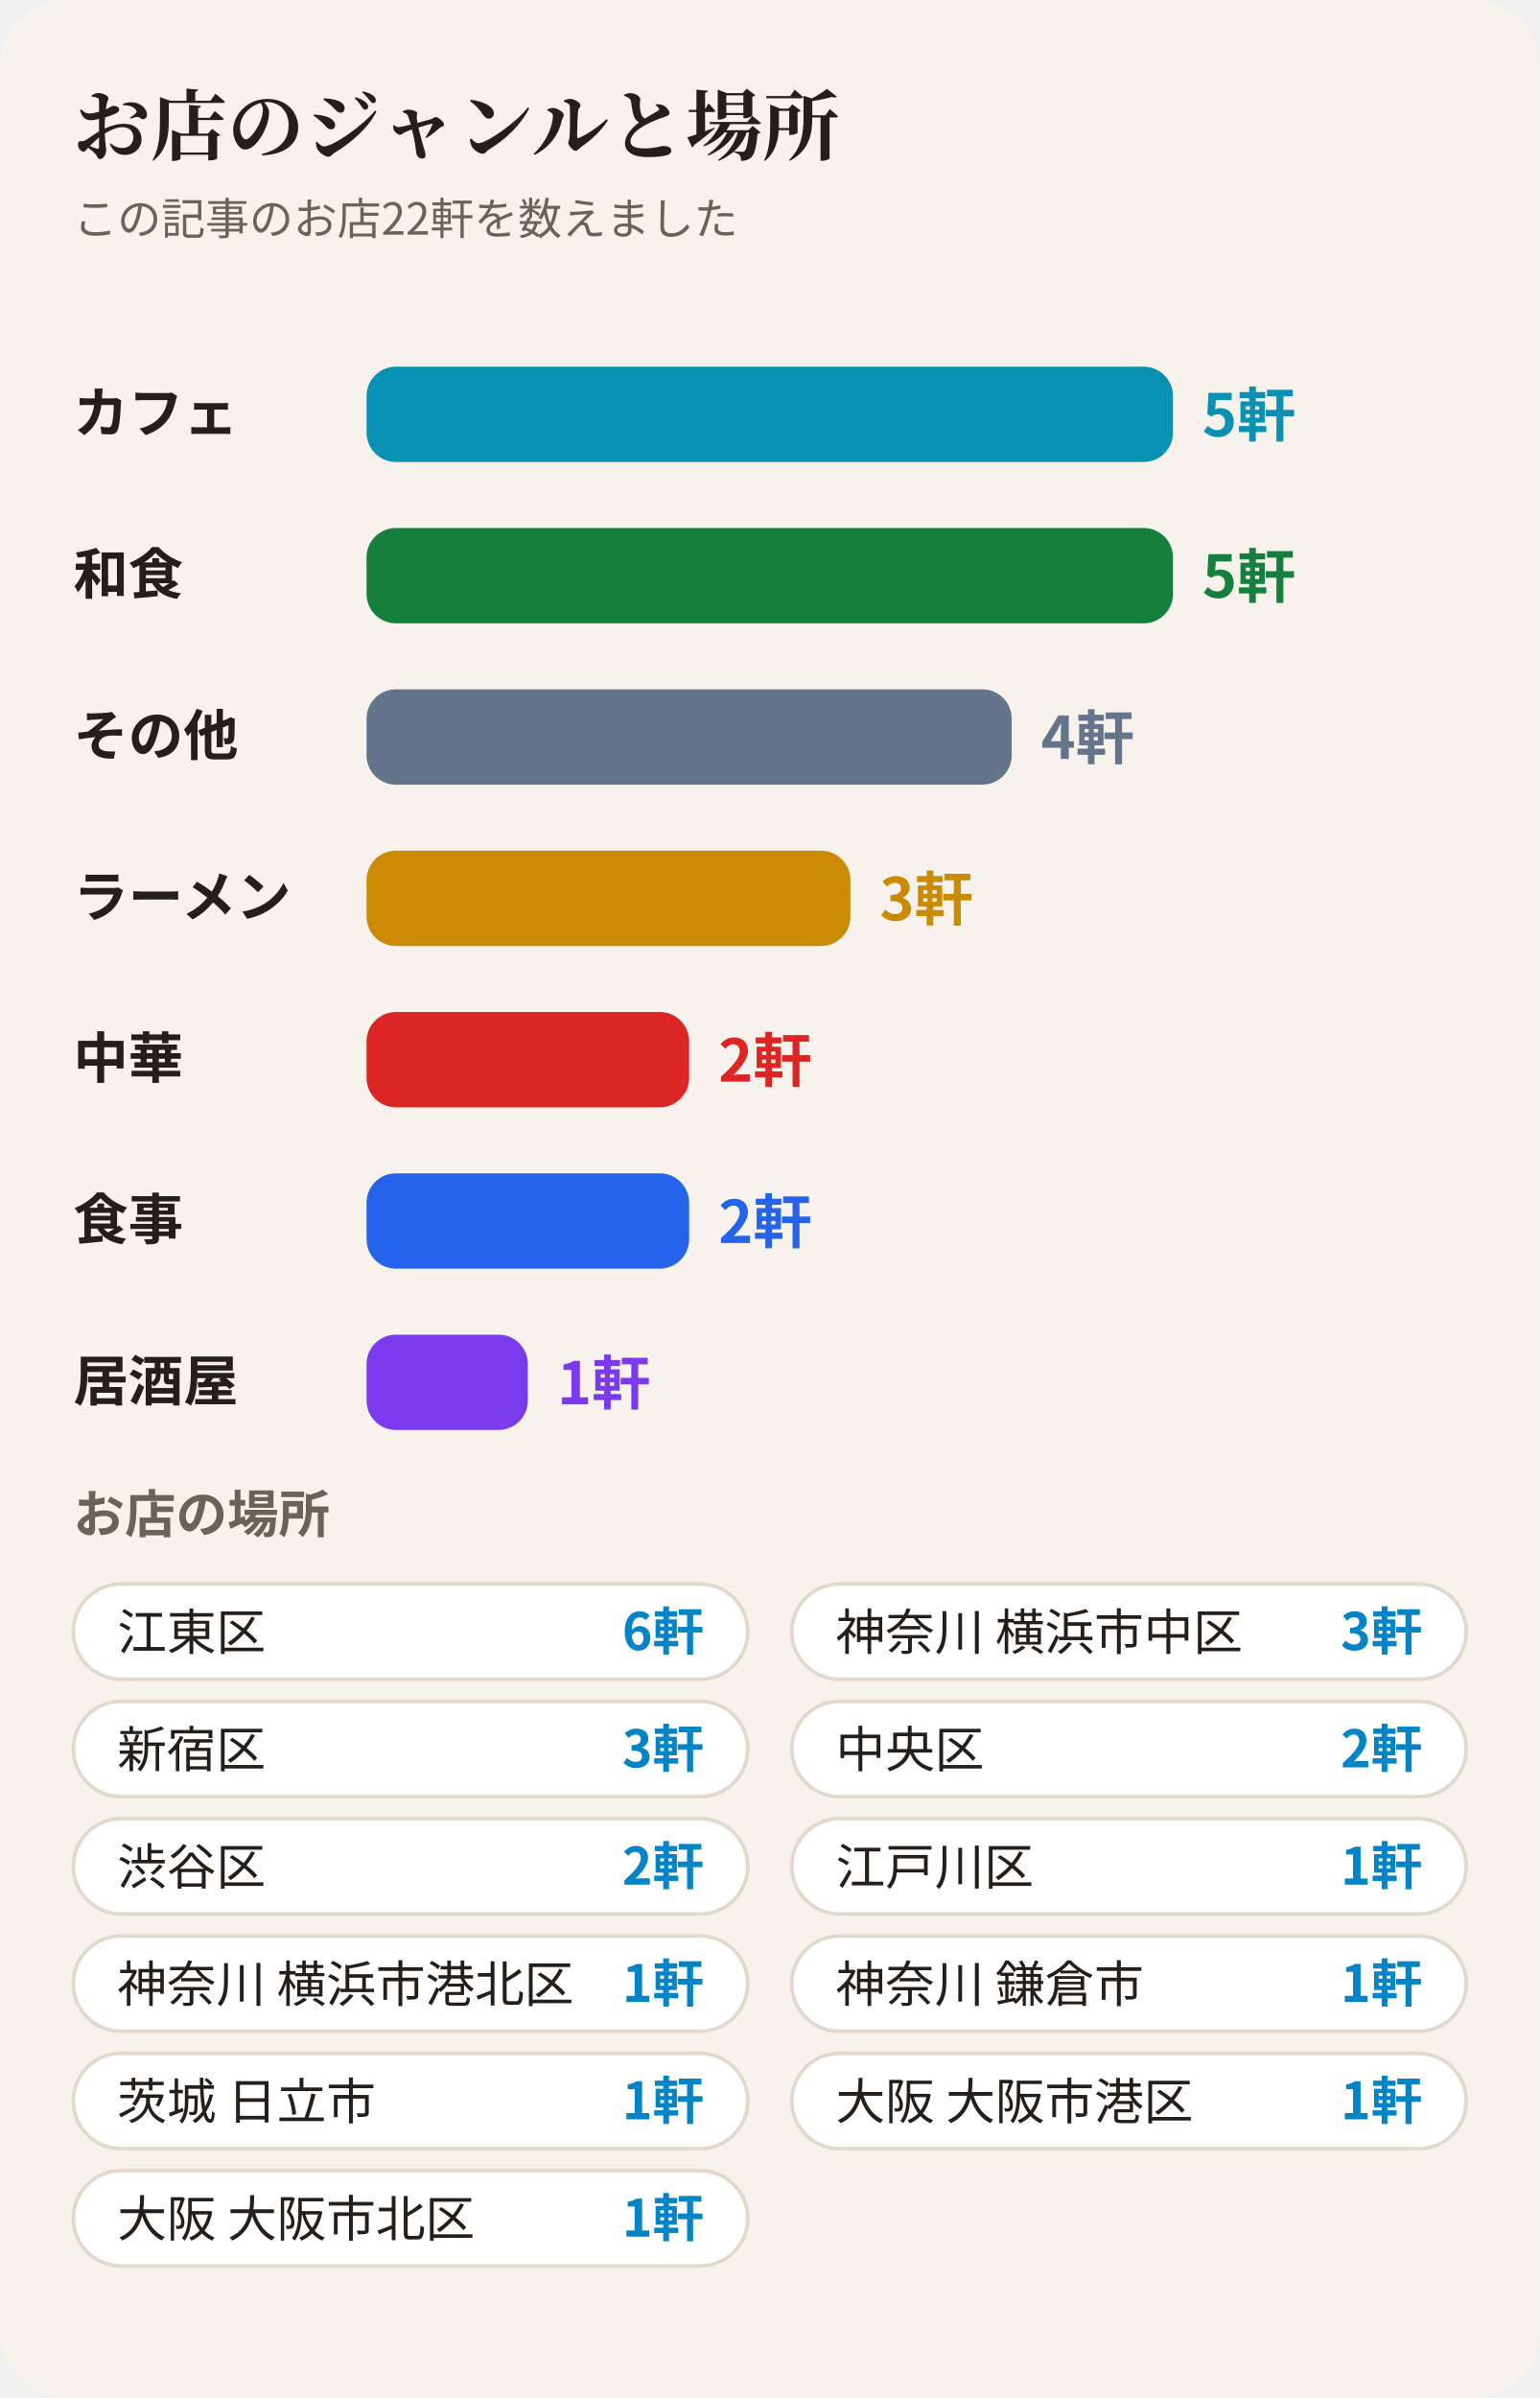
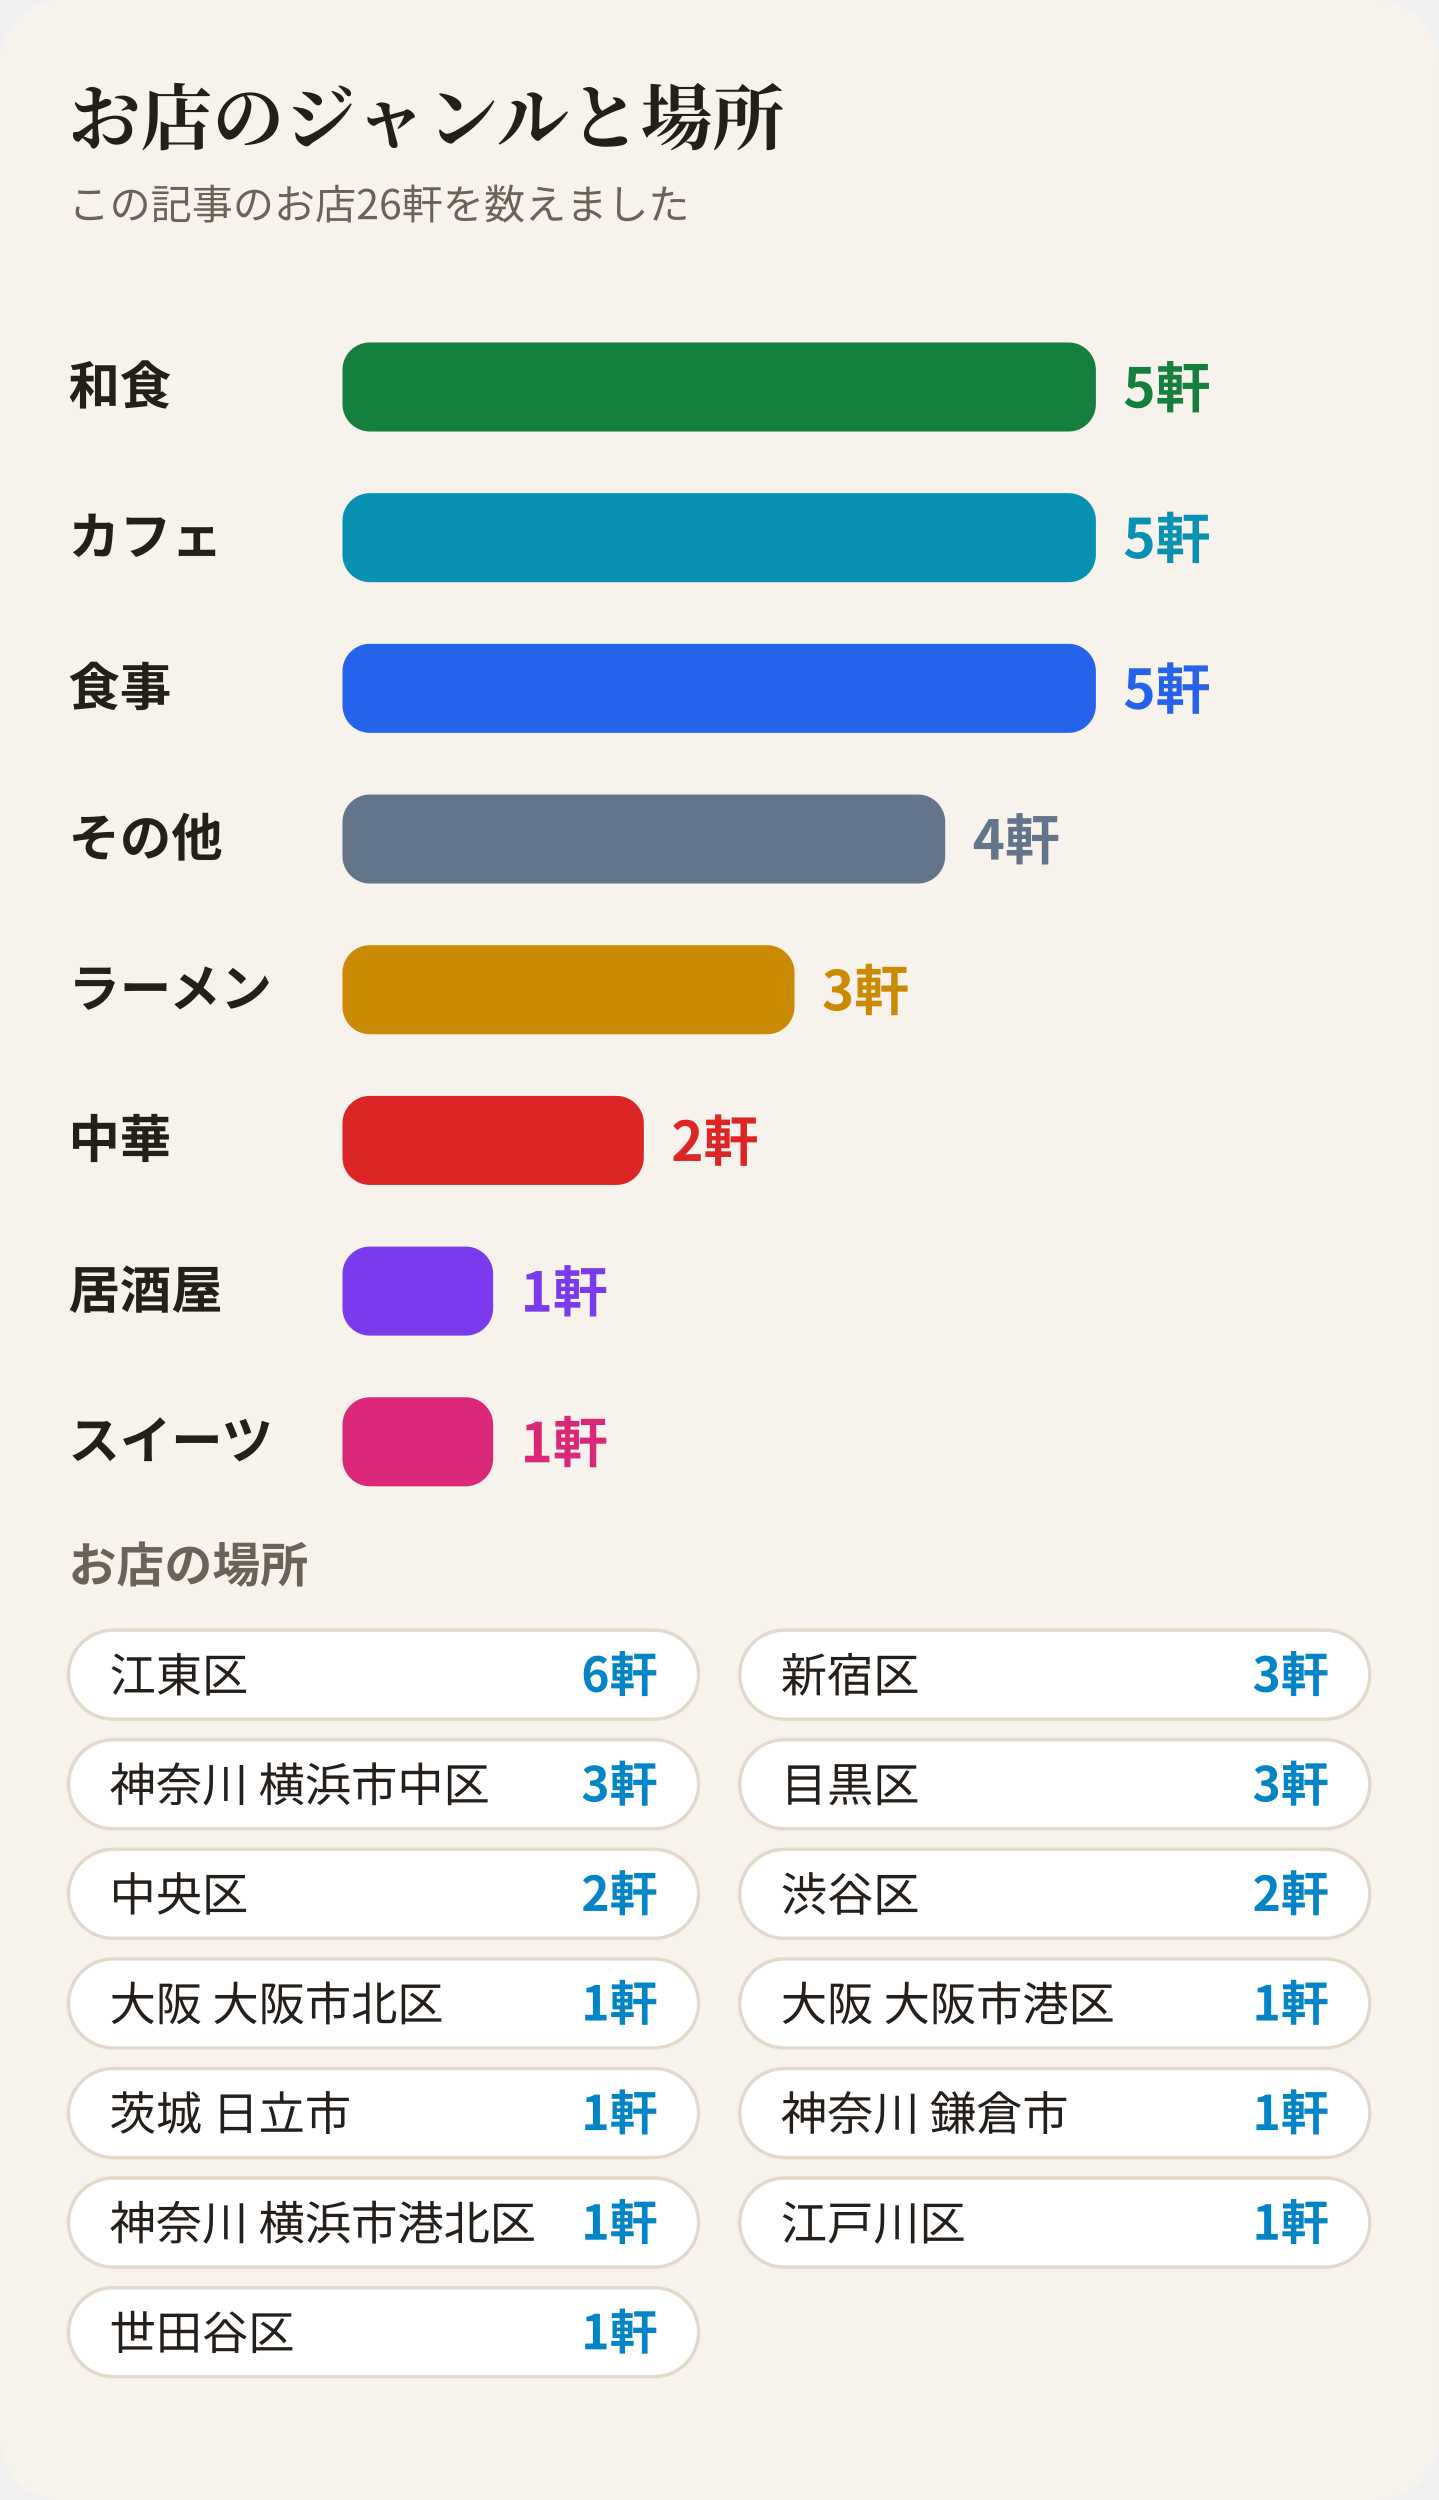
- <svg xmlns="http://www.w3.org/2000/svg" viewBox="0 0 420 654" width="420" height="654" font-family="'Hiragino Sans','Noto Sans CJK JP','Noto Sans JP',sans-serif">
-   <rect width="420" height="654" rx="18" fill="#F7F3EC" />
+ <svg xmlns="http://www.w3.org/2000/svg" viewBox="0 0 420 730" width="420" height="730" font-family="'Hiragino Sans','Noto Sans CJK JP','Noto Sans JP',sans-serif">
+   <rect width="420" height="730" rx="18" fill="#F7F3EC" />
  <text x="20" y="42" font-size="21" font-weight="800" fill="#241F1A" font-family="'Hiragino Mincho ProN','Noto Serif CJK JP','Noto Serif JP',serif">お店のジャンルと場所</text>
-   <text x="20" y="64" font-size="12" fill="#6B6258">この記事のお店22軒を数えました</text>
-   <text x="20" y="118" font-size="15" font-weight="700" fill="#241F1A">カフェ</text>
-   <rect x="100" y="100" width="220" height="26" rx="8" fill="#0891b2" />
-   <text x="328" y="119" font-size="16" font-weight="800" fill="#0891b2">5軒</text>
-   <text x="20" y="162" font-size="15" font-weight="700" fill="#241F1A">和食</text>
-   <rect x="100" y="144" width="220" height="26" rx="8" fill="#15803d" />
-   <text x="328" y="163" font-size="16" font-weight="800" fill="#15803d">5軒</text>
-   <text x="20" y="206" font-size="15" font-weight="700" fill="#241F1A">その他</text>
-   <rect x="100" y="188" width="176" height="26" rx="8" fill="#64748b" />
-   <text x="284" y="207" font-size="16" font-weight="800" fill="#64748b">4軒</text>
-   <text x="20" y="250" font-size="15" font-weight="700" fill="#241F1A">ラーメン</text>
-   <rect x="100" y="232" width="132" height="26" rx="8" fill="#ca8a04" />
-   <text x="240" y="251" font-size="16" font-weight="800" fill="#ca8a04">3軒</text>
-   <text x="20" y="294" font-size="15" font-weight="700" fill="#241F1A">中華</text>
-   <rect x="100" y="276" width="88" height="26" rx="8" fill="#dc2626" />
-   <text x="196" y="295" font-size="16" font-weight="800" fill="#dc2626">2軒</text>
-   <text x="20" y="338" font-size="15" font-weight="700" fill="#241F1A">食事</text>
-   <rect x="100" y="320" width="88" height="26" rx="8" fill="#2563eb" />
-   <text x="196" y="339" font-size="16" font-weight="800" fill="#2563eb">2軒</text>
+   <text x="20" y="64" font-size="12" fill="#6B6258">この記事のお店26軒を数えました</text>
+   <text x="20" y="118" font-size="15" font-weight="700" fill="#241F1A">和食</text>
+   <rect x="100" y="100" width="220" height="26" rx="8" fill="#15803d" />
+   <text x="328" y="119" font-size="16" font-weight="800" fill="#15803d">5軒</text>
+   <text x="20" y="162" font-size="15" font-weight="700" fill="#241F1A">カフェ</text>
+   <rect x="100" y="144" width="220" height="26" rx="8" fill="#0891b2" />
+   <text x="328" y="163" font-size="16" font-weight="800" fill="#0891b2">5軒</text>
+   <text x="20" y="206" font-size="15" font-weight="700" fill="#241F1A">食事</text>
+   <rect x="100" y="188" width="220" height="26" rx="8" fill="#2563eb" />
+   <text x="328" y="207" font-size="16" font-weight="800" fill="#2563eb">5軒</text>
+   <text x="20" y="250" font-size="15" font-weight="700" fill="#241F1A">その他</text>
+   <rect x="100" y="232" width="176" height="26" rx="8" fill="#64748b" />
+   <text x="284" y="251" font-size="16" font-weight="800" fill="#64748b">4軒</text>
+   <text x="20" y="294" font-size="15" font-weight="700" fill="#241F1A">ラーメン</text>
+   <rect x="100" y="276" width="132" height="26" rx="8" fill="#ca8a04" />
+   <text x="240" y="295" font-size="16" font-weight="800" fill="#ca8a04">3軒</text>
+   <text x="20" y="338" font-size="15" font-weight="700" fill="#241F1A">中華</text>
+   <rect x="100" y="320" width="88" height="26" rx="8" fill="#dc2626" />
+   <text x="196" y="339" font-size="16" font-weight="800" fill="#dc2626">2軒</text>
  <text x="20" y="382" font-size="15" font-weight="700" fill="#241F1A">居酒屋</text>
  <rect x="100" y="364" width="44" height="26" rx="8" fill="#7c3aed" />
  <text x="152" y="383" font-size="16" font-weight="800" fill="#7c3aed">1軒</text>
-   <text x="20" y="418" font-size="14" font-weight="700" fill="#6B6258">お店の場所</text>
-   <rect x="20" y="432" width="184" height="26" rx="13" fill="#fff" stroke="#E2D9CC" />
-   <text x="32" y="450" font-size="13.5" fill="#241F1A">江東区</text>
-   <text x="192" y="450" font-size="14" font-weight="800" text-anchor="end" fill="#0284c7">6軒</text>
-   <rect x="216" y="432" width="184" height="26" rx="13" fill="#fff" stroke="#E2D9CC" />
-   <text x="228" y="450" font-size="13.5" fill="#241F1A">神奈川 横浜市中区</text>
-   <text x="388" y="450" font-size="14" font-weight="800" text-anchor="end" fill="#0284c7">3軒</text>
-   <rect x="20" y="464" width="184" height="26" rx="13" fill="#fff" stroke="#E2D9CC" />
-   <text x="32" y="482" font-size="13.5" fill="#241F1A">新宿区</text>
-   <text x="192" y="482" font-size="14" font-weight="800" text-anchor="end" fill="#0284c7">3軒</text>
-   <rect x="216" y="464" width="184" height="26" rx="13" fill="#fff" stroke="#E2D9CC" />
-   <text x="228" y="482" font-size="13.5" fill="#241F1A">中央区</text>
-   <text x="388" y="482" font-size="14" font-weight="800" text-anchor="end" fill="#0284c7">2軒</text>
-   <rect x="20" y="496" width="184" height="26" rx="13" fill="#fff" stroke="#E2D9CC" />
-   <text x="32" y="514" font-size="13.5" fill="#241F1A">渋谷区</text>
-   <text x="192" y="514" font-size="14" font-weight="800" text-anchor="end" fill="#0284c7">2軒</text>
-   <rect x="216" y="496" width="184" height="26" rx="13" fill="#fff" stroke="#E2D9CC" />
-   <text x="228" y="514" font-size="13.5" fill="#241F1A">江戸川区</text>
-   <text x="388" y="514" font-size="14" font-weight="800" text-anchor="end" fill="#0284c7">1軒</text>
-   <rect x="20" y="528" width="184" height="26" rx="13" fill="#fff" stroke="#E2D9CC" />
-   <text x="32" y="546" font-size="13.5" fill="#241F1A">神奈川 横浜市港北区</text>
-   <text x="192" y="546" font-size="14" font-weight="800" text-anchor="end" fill="#0284c7">1軒</text>
-   <rect x="216" y="528" width="184" height="26" rx="13" fill="#fff" stroke="#E2D9CC" />
-   <text x="228" y="546" font-size="13.5" fill="#241F1A">神奈川 鎌倉市</text>
-   <text x="388" y="546" font-size="14" font-weight="800" text-anchor="end" fill="#0284c7">1軒</text>
-   <rect x="20" y="560" width="184" height="26" rx="13" fill="#fff" stroke="#E2D9CC" />
-   <text x="32" y="578" font-size="13.5" fill="#241F1A">茨城 日立市</text>
-   <text x="192" y="578" font-size="14" font-weight="800" text-anchor="end" fill="#0284c7">1軒</text>
-   <rect x="216" y="560" width="184" height="26" rx="13" fill="#fff" stroke="#E2D9CC" />
-   <text x="228" y="578" font-size="13.5" fill="#241F1A">大阪 大阪市港区</text>
-   <text x="388" y="578" font-size="14" font-weight="800" text-anchor="end" fill="#0284c7">1軒</text>
-   <rect x="20" y="592" width="184" height="26" rx="13" fill="#fff" stroke="#E2D9CC" />
-   <text x="32" y="610" font-size="13.5" fill="#241F1A">大阪 大阪市北区</text>
-   <text x="192" y="610" font-size="14" font-weight="800" text-anchor="end" fill="#0284c7">1軒</text>
+   <text x="20" y="426" font-size="15" font-weight="700" fill="#241F1A">スイーツ</text>
+   <rect x="100" y="408" width="44" height="26" rx="8" fill="#db2777" />
+   <text x="152" y="427" font-size="16" font-weight="800" fill="#db2777">1軒</text>
+   <text x="20" y="462" font-size="14" font-weight="700" fill="#6B6258">お店の場所</text>
+   <rect x="20" y="476" width="184" height="26" rx="13" fill="#fff" stroke="#E2D9CC" />
+   <text x="32" y="494" font-size="13.5" fill="#241F1A">江東区</text>
+   <text x="192" y="494" font-size="14" font-weight="800" text-anchor="end" fill="#0284c7">6軒</text>
+   <rect x="216" y="476" width="184" height="26" rx="13" fill="#fff" stroke="#E2D9CC" />
+   <text x="228" y="494" font-size="13.5" fill="#241F1A">新宿区</text>
+   <text x="388" y="494" font-size="14" font-weight="800" text-anchor="end" fill="#0284c7">3軒</text>
+   <rect x="20" y="508" width="184" height="26" rx="13" fill="#fff" stroke="#E2D9CC" />
+   <text x="32" y="526" font-size="13.5" fill="#241F1A">神奈川 横浜市中区</text>
+   <text x="192" y="526" font-size="14" font-weight="800" text-anchor="end" fill="#0284c7">3軒</text>
+   <rect x="216" y="508" width="184" height="26" rx="13" fill="#fff" stroke="#E2D9CC" />
+   <text x="228" y="526" font-size="13.5" fill="#241F1A">目黒区</text>
+   <text x="388" y="526" font-size="14" font-weight="800" text-anchor="end" fill="#0284c7">3軒</text>
+   <rect x="20" y="540" width="184" height="26" rx="13" fill="#fff" stroke="#E2D9CC" />
+   <text x="32" y="558" font-size="13.5" fill="#241F1A">中央区</text>
+   <text x="192" y="558" font-size="14" font-weight="800" text-anchor="end" fill="#0284c7">2軒</text>
+   <rect x="216" y="540" width="184" height="26" rx="13" fill="#fff" stroke="#E2D9CC" />
+   <text x="228" y="558" font-size="13.5" fill="#241F1A">渋谷区</text>
+   <text x="388" y="558" font-size="14" font-weight="800" text-anchor="end" fill="#0284c7">2軒</text>
+   <rect x="20" y="572" width="184" height="26" rx="13" fill="#fff" stroke="#E2D9CC" />
+   <text x="32" y="590" font-size="13.5" fill="#241F1A">大阪 大阪市北区</text>
+   <text x="192" y="590" font-size="14" font-weight="800" text-anchor="end" fill="#0284c7">1軒</text>
+   <rect x="216" y="572" width="184" height="26" rx="13" fill="#fff" stroke="#E2D9CC" />
+   <text x="228" y="590" font-size="13.5" fill="#241F1A">大阪 大阪市港区</text>
+   <text x="388" y="590" font-size="14" font-weight="800" text-anchor="end" fill="#0284c7">1軒</text>
+   <rect x="20" y="604" width="184" height="26" rx="13" fill="#fff" stroke="#E2D9CC" />
+   <text x="32" y="622" font-size="13.5" fill="#241F1A">茨城 日立市</text>
+   <text x="192" y="622" font-size="14" font-weight="800" text-anchor="end" fill="#0284c7">1軒</text>
+   <rect x="216" y="604" width="184" height="26" rx="13" fill="#fff" stroke="#E2D9CC" />
+   <text x="228" y="622" font-size="13.5" fill="#241F1A">神奈川 鎌倉市</text>
+   <text x="388" y="622" font-size="14" font-weight="800" text-anchor="end" fill="#0284c7">1軒</text>
+   <rect x="20" y="636" width="184" height="26" rx="13" fill="#fff" stroke="#E2D9CC" />
+   <text x="32" y="654" font-size="13.5" fill="#241F1A">神奈川 横浜市港北区</text>
+   <text x="192" y="654" font-size="14" font-weight="800" text-anchor="end" fill="#0284c7">1軒</text>
+   <rect x="216" y="636" width="184" height="26" rx="13" fill="#fff" stroke="#E2D9CC" />
+   <text x="228" y="654" font-size="13.5" fill="#241F1A">江戸川区</text>
+   <text x="388" y="654" font-size="14" font-weight="800" text-anchor="end" fill="#0284c7">1軒</text>
+   <rect x="20" y="668" width="184" height="26" rx="13" fill="#fff" stroke="#E2D9CC" />
+   <text x="32" y="686" font-size="13.5" fill="#241F1A">世田谷区</text>
+   <text x="192" y="686" font-size="14" font-weight="800" text-anchor="end" fill="#0284c7">1軒</text>
</svg>
